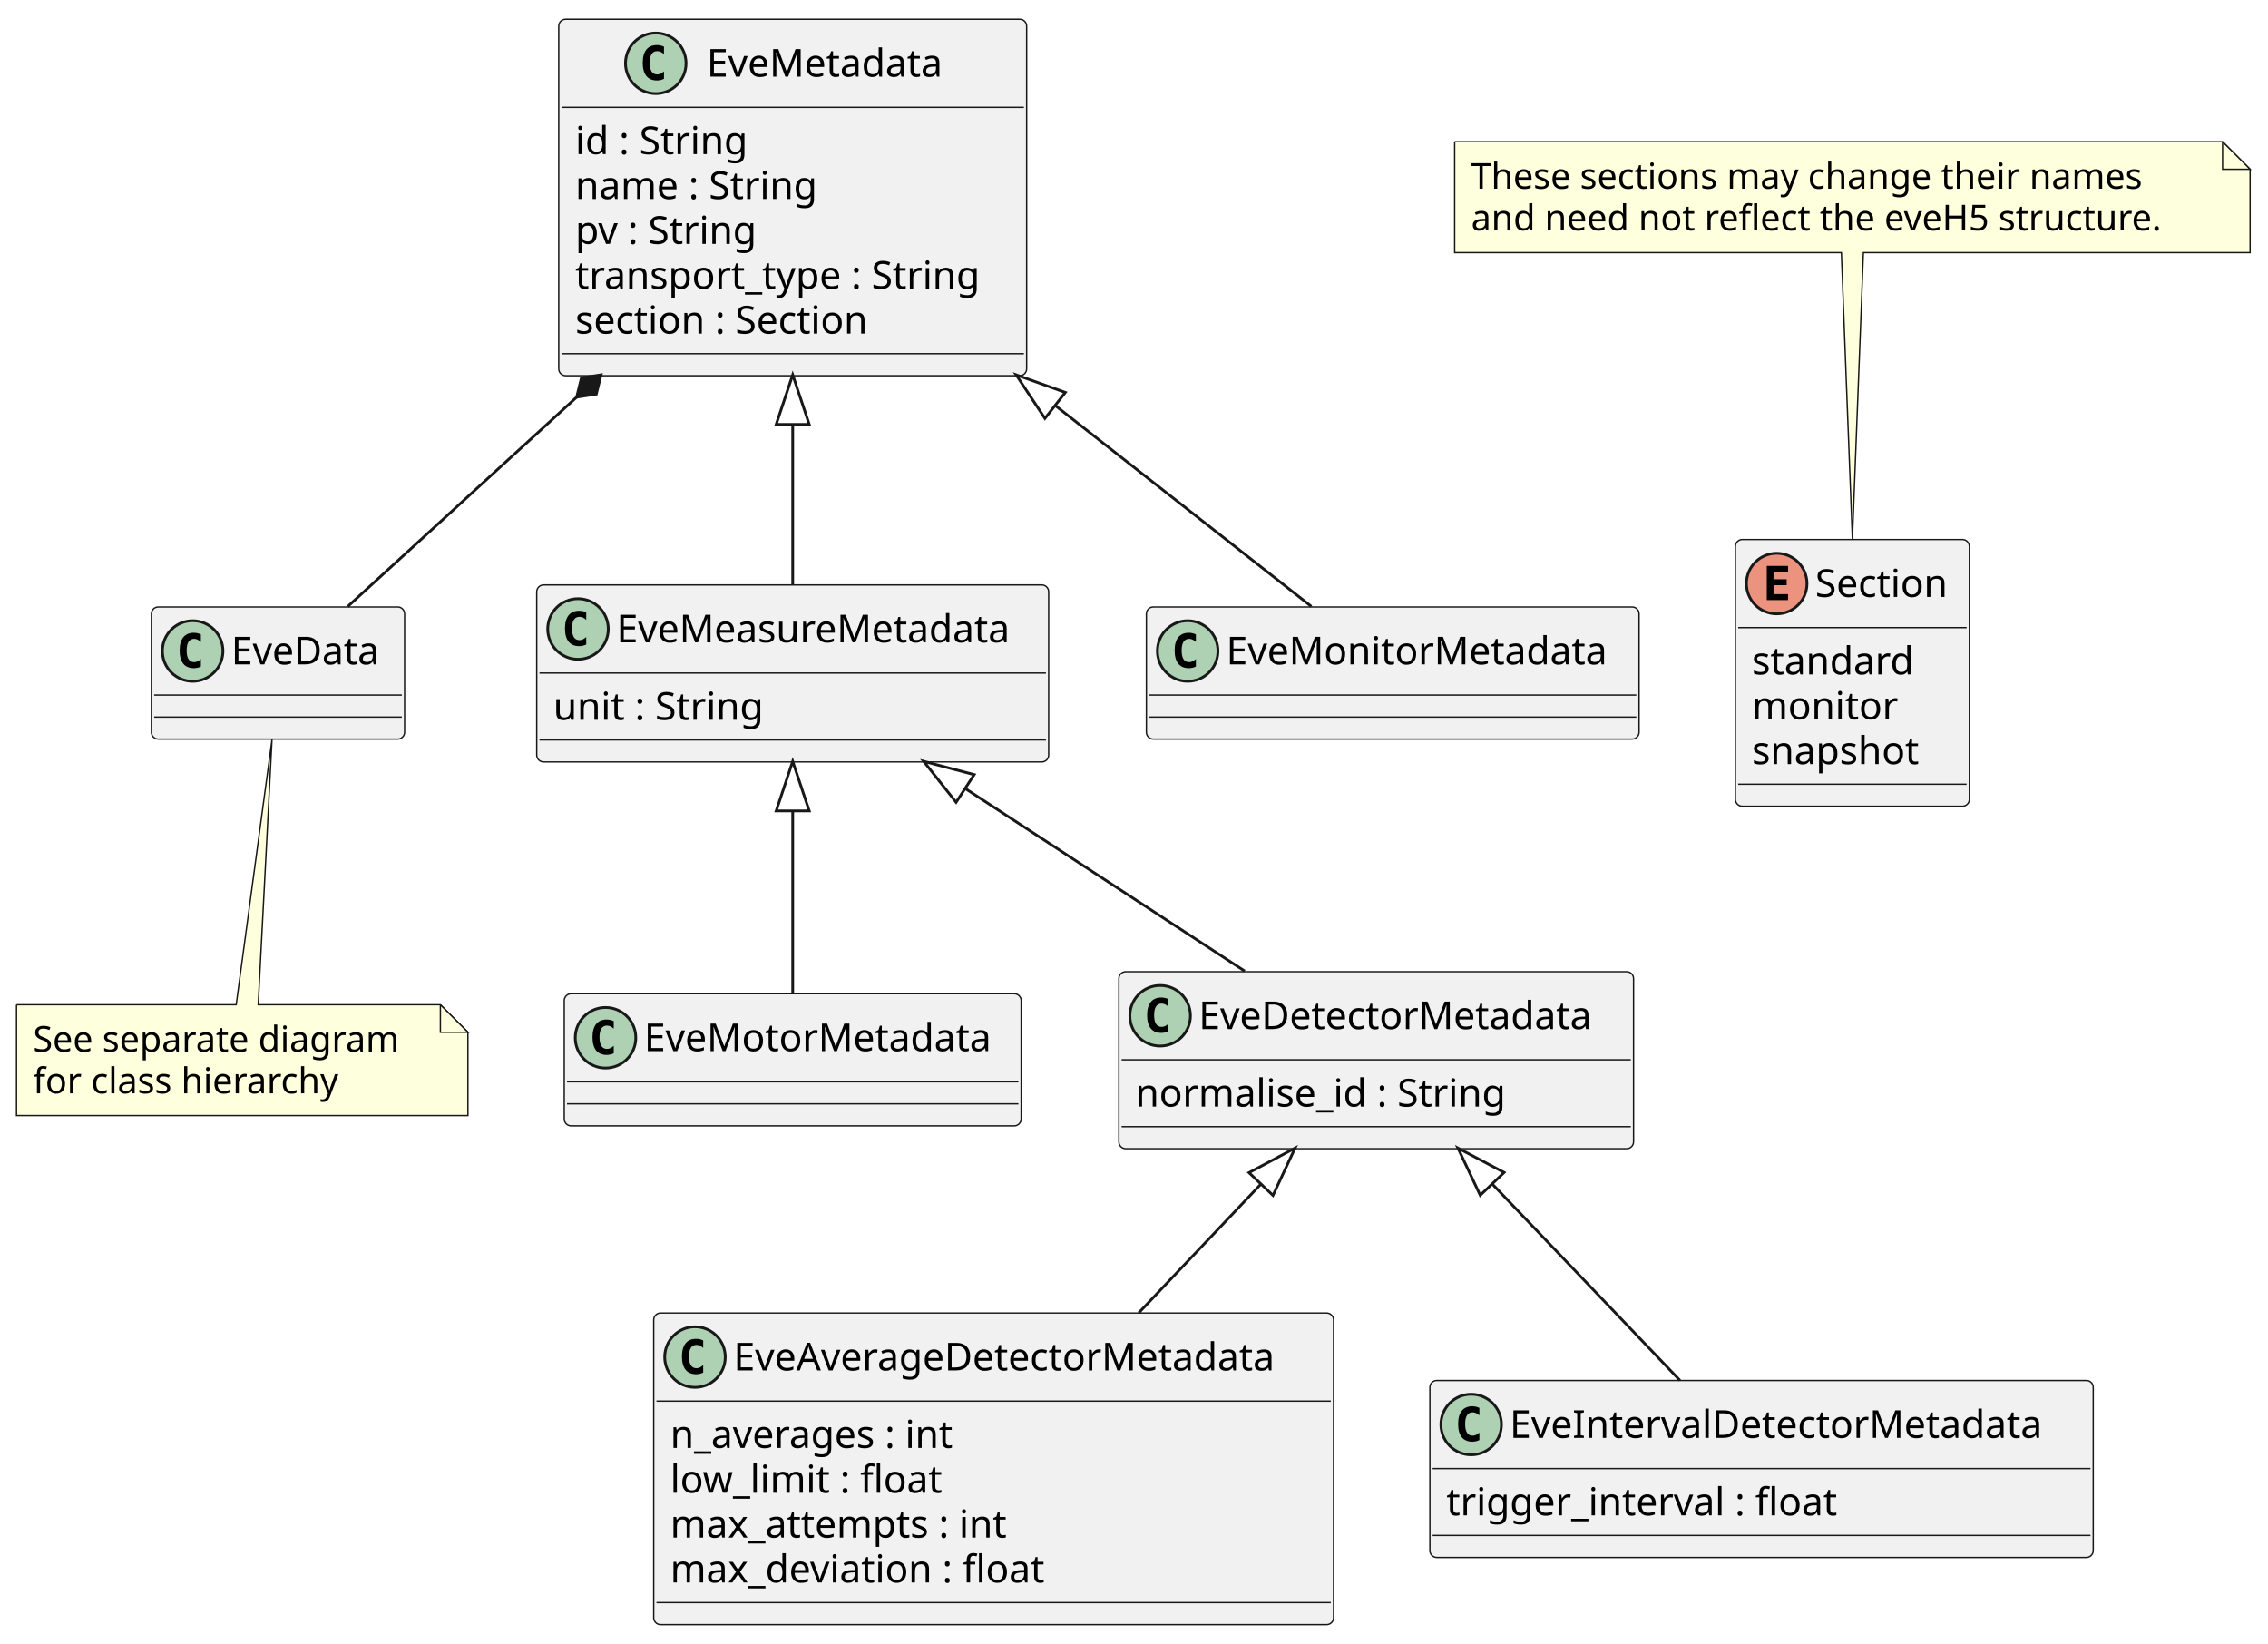
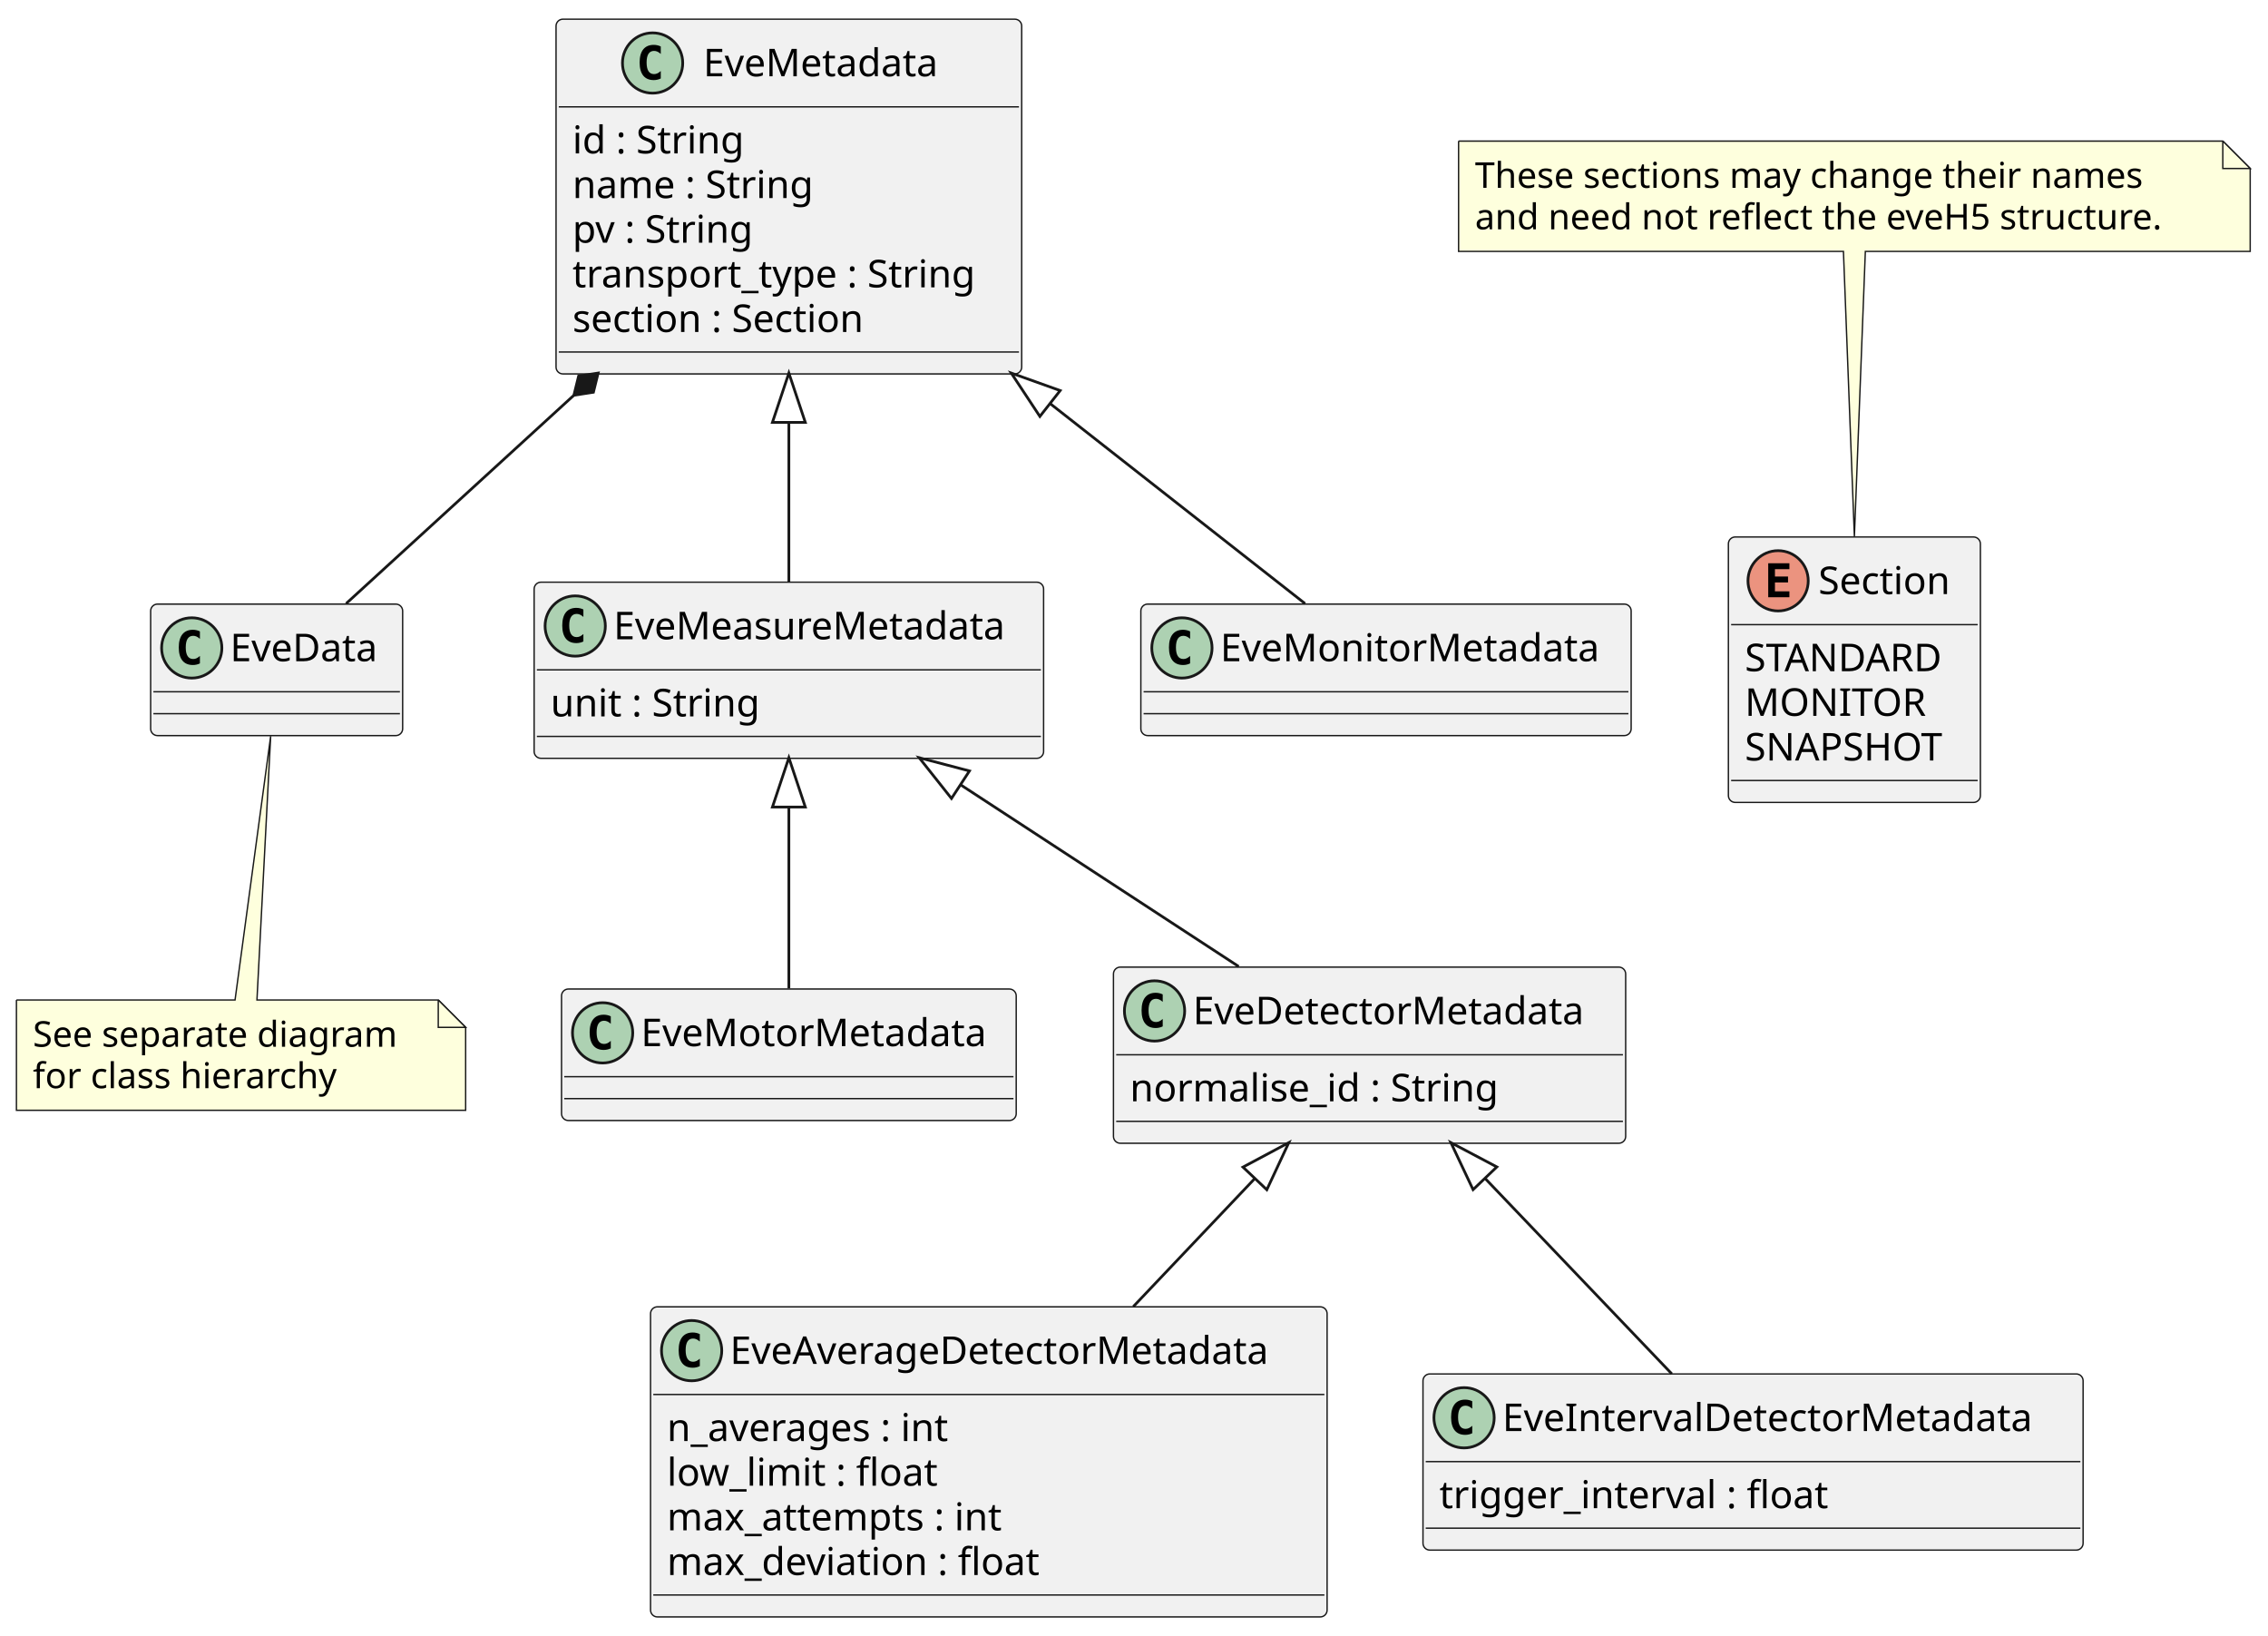
- <svg xmlns="http://www.w3.org/2000/svg" contentStyleType="text/css" height="597px" preserveAspectRatio="none" style="width:824px;height:597px;background:#FFFFFF;" version="1.1" viewBox="0 0 824 597" width="824px" zoomAndPan="magnify">
+ <svg xmlns="http://www.w3.org/2000/svg" contentStyleType="text/css" height="597px" preserveAspectRatio="none" style="width:828px;height:597px;background:#FFFFFF;" version="1.1" viewBox="0 0 828 597" width="828px" zoomAndPan="magnify">
  <defs />
  <g>
    <g id="elem_EveMetadata">
      <rect codeLine="2" fill="#F1F1F1" height="129.484" id="EveMetadata" rx="2.5" ry="2.5" style="stroke:#181818;stroke-width:0.5;" width="170" x="203" y="7" />
      <ellipse cx="238.25" cy="23" fill="#ADD1B2" rx="11" ry="11" style="stroke:#181818;stroke-width:1.0;" />
      <path d="M241.234,28.641 Q240.656,28.938 240.016,29.078 Q239.375,29.234 238.672,29.234 Q236.156,29.234 234.828,27.594 Q233.516,25.938 233.516,22.812 Q233.516,19.672 234.828,18.031 Q236.156,16.375 238.672,16.375 Q239.375,16.375 240.016,16.531 Q240.672,16.672 241.234,16.969 L241.234,19.688 Q240.594,19.109 240,18.844 Q239.406,18.578 238.781,18.578 Q237.438,18.578 236.75,19.641 Q236.062,20.703 236.062,22.812 Q236.062,24.906 236.75,25.984 Q237.438,27.047 238.781,27.047 Q239.406,27.047 240,26.781 Q240.594,26.5 241.234,25.922 L241.234,28.641 Z " fill="#000000" />
      <text fill="#000000" font-family="sans-serif" font-size="14" lengthAdjust="spacing" textLength="93" x="256.75" y="27.847">EveMetadata</text>
      <line style="stroke:#181818;stroke-width:0.5;" x1="204" x2="372" y1="39" y2="39" />
      <text fill="#000000" font-family="sans-serif" font-size="14" lengthAdjust="spacing" textLength="68" x="209" y="55.995">id : String</text>
      <text fill="#000000" font-family="sans-serif" font-size="14" lengthAdjust="spacing" textLength="96" x="209" y="72.292">name : String</text>
      <text fill="#000000" font-family="sans-serif" font-size="14" lengthAdjust="spacing" textLength="72" x="209" y="88.589">pv : String</text>
      <text fill="#000000" font-family="sans-serif" font-size="14" lengthAdjust="spacing" textLength="158" x="209" y="104.886">transport_type : String</text>
      <text fill="#000000" font-family="sans-serif" font-size="14" lengthAdjust="spacing" textLength="117" x="209" y="121.183">section : Section</text>
      <line style="stroke:#181818;stroke-width:0.5;" x1="204" x2="372" y1="128.484" y2="128.484" />
    </g>
    <g id="elem_EveData">
      <rect codeLine="10" fill="#F1F1F1" height="48" id="EveData" rx="2.5" ry="2.5" style="stroke:#181818;stroke-width:0.5;" width="92" x="55" y="220.5" />
      <ellipse cx="70" cy="236.5" fill="#ADD1B2" rx="11" ry="11" style="stroke:#181818;stroke-width:1.0;" />
      <path d="M72.984,242.141 Q72.406,242.438 71.766,242.578 Q71.125,242.734 70.422,242.734 Q67.906,242.734 66.578,241.094 Q65.266,239.438 65.266,236.312 Q65.266,233.172 66.578,231.531 Q67.906,229.875 70.422,229.875 Q71.125,229.875 71.766,230.031 Q72.422,230.172 72.984,230.469 L72.984,233.188 Q72.344,232.609 71.75,232.344 Q71.156,232.078 70.531,232.078 Q69.188,232.078 68.5,233.141 Q67.812,234.203 67.812,236.312 Q67.812,238.406 68.5,239.484 Q69.188,240.547 70.531,240.547 Q71.156,240.547 71.75,240.281 Q72.344,240 72.984,239.422 L72.984,242.141 Z " fill="#000000" />
      <text fill="#000000" font-family="sans-serif" font-size="14" lengthAdjust="spacing" textLength="60" x="84" y="241.347">EveData</text>
      <line style="stroke:#181818;stroke-width:0.5;" x1="56" x2="146" y1="252.5" y2="252.5" />
      <line style="stroke:#181818;stroke-width:0.5;" x1="56" x2="146" y1="260.5" y2="260.5" />
    </g>
    <g id="elem_GMN4">
      <path d="M6,365 L6,405.266 A0,0 0 0 0 6,405.266 L170,405.266 A0,0 0 0 0 170,405.266 L170,375 L160,365 L93.81,365 L98.82,268.68 L85.81,365 L6,365 A0,0 0 0 0 6,365 " fill="#FEFFDD" style="stroke:#181818;stroke-width:0.5;" />
      <path d="M160,365 L160,375 L170,375 L160,365 " fill="#FEFFDD" style="stroke:#181818;stroke-width:0.5;" />
      <text fill="#000000" font-family="sans-serif" font-size="13" lengthAdjust="spacing" textLength="143" x="12" y="382.067">See separate diagram</text>
      <text fill="#000000" font-family="sans-serif" font-size="13" lengthAdjust="spacing" textLength="120" x="12" y="397.2">for class hierarchy</text>
    </g>
    <g id="elem_Section">
-       <rect codeLine="14" fill="#F1F1F1" height="96.891" id="Section" rx="2.5" ry="2.5" style="stroke:#181818;stroke-width:0.5;" width="85" x="630.5" y="196" />
-       <ellipse cx="645.5" cy="212" fill="#EB937F" rx="11" ry="11" style="stroke:#181818;stroke-width:1.0;" />
-       <path d="M649.625,218 L641.891,218 L641.891,205.594 L649.625,205.594 L649.625,207.75 L644.344,207.75 L644.344,210.438 L649.125,210.438 L649.125,212.594 L644.344,212.594 L644.344,215.844 L649.625,215.844 L649.625,218 Z " fill="#000000" />
-       <text fill="#000000" font-family="sans-serif" font-size="14" lengthAdjust="spacing" textLength="53" x="659.5" y="216.847">Section</text>
-       <line style="stroke:#181818;stroke-width:0.5;" x1="631.5" x2="714.5" y1="228" y2="228" />
-       <text fill="#000000" font-family="sans-serif" font-size="14" lengthAdjust="spacing" textLength="63" x="636.5" y="244.995">standard</text>
-       <text fill="#000000" font-family="sans-serif" font-size="14" lengthAdjust="spacing" textLength="56" x="636.5" y="261.292">monitor</text>
-       <text fill="#000000" font-family="sans-serif" font-size="14" lengthAdjust="spacing" textLength="64" x="636.5" y="277.589">snapshot</text>
-       <line style="stroke:#181818;stroke-width:0.5;" x1="631.5" x2="714.5" y1="284.891" y2="284.891" />
+       <rect codeLine="14" fill="#F1F1F1" height="96.891" id="Section" rx="2.5" ry="2.5" style="stroke:#181818;stroke-width:0.5;" width="92" x="631" y="196" />
+       <ellipse cx="649.15" cy="212" fill="#EB937F" rx="11" ry="11" style="stroke:#181818;stroke-width:1.0;" />
+       <path d="M653.275,218 L645.541,218 L645.541,205.594 L653.275,205.594 L653.275,207.75 L647.994,207.75 L647.994,210.438 L652.775,210.438 L652.775,212.594 L647.994,212.594 L647.994,215.844 L653.275,215.844 L653.275,218 Z " fill="#000000" />
+       <text fill="#000000" font-family="sans-serif" font-size="14" lengthAdjust="spacing" textLength="53" x="663.85" y="216.847">Section</text>
+       <line style="stroke:#181818;stroke-width:0.5;" x1="632" x2="722" y1="228" y2="228" />
+       <text fill="#000000" font-family="sans-serif" font-size="14" lengthAdjust="spacing" textLength="80" x="637" y="244.995">STANDARD</text>
+       <text fill="#000000" font-family="sans-serif" font-size="14" lengthAdjust="spacing" textLength="67" x="637" y="261.292">MONITOR</text>
+       <text fill="#000000" font-family="sans-serif" font-size="14" lengthAdjust="spacing" textLength="77" x="637" y="277.589">SNAPSHOT</text>
+       <line style="stroke:#181818;stroke-width:0.5;" x1="632" x2="722" y1="284.891" y2="284.891" />
    </g>
    <g id="elem_GMN8">
-       <path d="M528.5,51.5 L528.5,91.766 A0,0 0 0 0 528.5,91.766 L669,91.766 L673,195.88 L677,91.766 L817.5,91.766 A0,0 0 0 0 817.5,91.766 L817.5,61.5 L807.5,51.5 L528.5,51.5 A0,0 0 0 0 528.5,51.5 " fill="#FEFFDD" style="stroke:#181818;stroke-width:0.5;" />
-       <path d="M807.5,51.5 L807.5,61.5 L817.5,61.5 L807.5,51.5 " fill="#FEFFDD" style="stroke:#181818;stroke-width:0.5;" />
-       <text fill="#000000" font-family="sans-serif" font-size="13" lengthAdjust="spacing" textLength="263" x="534.5" y="68.567">These sections may change their names</text>
-       <text fill="#000000" font-family="sans-serif" font-size="13" lengthAdjust="spacing" textLength="268" x="534.5" y="83.7">and need not reflect the eveH5 structure.</text>
+       <path d="M532.5,51.5 L532.5,91.766 A0,0 0 0 0 532.5,91.766 L673,91.766 L677,195.88 L681,91.766 L821.5,91.766 A0,0 0 0 0 821.5,91.766 L821.5,61.5 L811.5,51.5 L532.5,51.5 A0,0 0 0 0 532.5,51.5 " fill="#FEFFDD" style="stroke:#181818;stroke-width:0.5;" />
+       <path d="M811.5,51.5 L811.5,61.5 L821.5,61.5 L811.5,51.5 " fill="#FEFFDD" style="stroke:#181818;stroke-width:0.5;" />
+       <text fill="#000000" font-family="sans-serif" font-size="13" lengthAdjust="spacing" textLength="263" x="538.5" y="68.567">These sections may change their names</text>
+       <text fill="#000000" font-family="sans-serif" font-size="13" lengthAdjust="spacing" textLength="268" x="538.5" y="83.7">and need not reflect the eveH5 structure.</text>
    </g>
    <g id="elem_EveMeasureMetadata">
      <rect codeLine="21" fill="#F1F1F1" height="64.297" id="EveMeasureMetadata" rx="2.5" ry="2.5" style="stroke:#181818;stroke-width:0.5;" width="186" x="195" y="212.5" />
      <ellipse cx="210" cy="228.5" fill="#ADD1B2" rx="11" ry="11" style="stroke:#181818;stroke-width:1.0;" />
      <path d="M212.984,234.141 Q212.406,234.438 211.766,234.578 Q211.125,234.734 210.422,234.734 Q207.906,234.734 206.578,233.094 Q205.266,231.438 205.266,228.312 Q205.266,225.172 206.578,223.531 Q207.906,221.875 210.422,221.875 Q211.125,221.875 211.766,222.031 Q212.422,222.172 212.984,222.469 L212.984,225.188 Q212.344,224.609 211.75,224.344 Q211.156,224.078 210.531,224.078 Q209.188,224.078 208.5,225.141 Q207.812,226.203 207.812,228.312 Q207.812,230.406 208.5,231.484 Q209.188,232.547 210.531,232.547 Q211.156,232.547 211.75,232.281 Q212.344,232 212.984,231.422 L212.984,234.141 Z " fill="#000000" />
      <text fill="#000000" font-family="sans-serif" font-size="14" lengthAdjust="spacing" textLength="154" x="224" y="233.347">EveMeasureMetadata</text>
      <line style="stroke:#181818;stroke-width:0.5;" x1="196" x2="380" y1="244.5" y2="244.5" />
      <text fill="#000000" font-family="sans-serif" font-size="14" lengthAdjust="spacing" textLength="82" x="201" y="261.495">unit : String</text>
      <line style="stroke:#181818;stroke-width:0.5;" x1="196" x2="380" y1="268.797" y2="268.797" />
    </g>
    <g id="elem_EveMonitorMetadata">
      <rect codeLine="25" fill="#F1F1F1" height="48" id="EveMonitorMetadata" rx="2.5" ry="2.5" style="stroke:#181818;stroke-width:0.5;" width="179" x="416.5" y="220.5" />
      <ellipse cx="431.5" cy="236.5" fill="#ADD1B2" rx="11" ry="11" style="stroke:#181818;stroke-width:1.0;" />
      <path d="M434.484,242.141 Q433.906,242.438 433.266,242.578 Q432.625,242.734 431.922,242.734 Q429.406,242.734 428.078,241.094 Q426.766,239.438 426.766,236.312 Q426.766,233.172 428.078,231.531 Q429.406,229.875 431.922,229.875 Q432.625,229.875 433.266,230.031 Q433.922,230.172 434.484,230.469 L434.484,233.188 Q433.844,232.609 433.25,232.344 Q432.656,232.078 432.031,232.078 Q430.688,232.078 430,233.141 Q429.312,234.203 429.312,236.312 Q429.312,238.406 430,239.484 Q430.688,240.547 432.031,240.547 Q432.656,240.547 433.25,240.281 Q433.844,240 434.484,239.422 L434.484,242.141 Z " fill="#000000" />
      <text fill="#000000" font-family="sans-serif" font-size="14" lengthAdjust="spacing" textLength="147" x="445.5" y="241.347">EveMonitorMetadata</text>
      <line style="stroke:#181818;stroke-width:0.5;" x1="417.5" x2="594.5" y1="252.5" y2="252.5" />
      <line style="stroke:#181818;stroke-width:0.5;" x1="417.5" x2="594.5" y1="260.5" y2="260.5" />
    </g>
    <g id="elem_EveMotorMetadata">
      <rect codeLine="28" fill="#F1F1F1" height="48" id="EveMotorMetadata" rx="2.5" ry="2.5" style="stroke:#181818;stroke-width:0.5;" width="166" x="205" y="361" />
      <ellipse cx="220" cy="377" fill="#ADD1B2" rx="11" ry="11" style="stroke:#181818;stroke-width:1.0;" />
      <path d="M222.984,382.641 Q222.406,382.938 221.766,383.078 Q221.125,383.234 220.422,383.234 Q217.906,383.234 216.578,381.594 Q215.266,379.938 215.266,376.812 Q215.266,373.672 216.578,372.031 Q217.906,370.375 220.422,370.375 Q221.125,370.375 221.766,370.531 Q222.422,370.672 222.984,370.969 L222.984,373.688 Q222.344,373.109 221.75,372.844 Q221.156,372.578 220.531,372.578 Q219.188,372.578 218.5,373.641 Q217.812,374.703 217.812,376.812 Q217.812,378.906 218.5,379.984 Q219.188,381.047 220.531,381.047 Q221.156,381.047 221.75,380.781 Q222.344,380.5 222.984,379.922 L222.984,382.641 Z " fill="#000000" />
      <text fill="#000000" font-family="sans-serif" font-size="14" lengthAdjust="spacing" textLength="134" x="234" y="381.847">EveMotorMetadata</text>
      <line style="stroke:#181818;stroke-width:0.5;" x1="206" x2="370" y1="393" y2="393" />
      <line style="stroke:#181818;stroke-width:0.5;" x1="206" x2="370" y1="401" y2="401" />
    </g>
    <g id="elem_EveDetectorMetadata">
      <rect codeLine="31" fill="#F1F1F1" height="64.297" id="EveDetectorMetadata" rx="2.5" ry="2.5" style="stroke:#181818;stroke-width:0.5;" width="187" x="406.5" y="353" />
      <ellipse cx="421.5" cy="369" fill="#ADD1B2" rx="11" ry="11" style="stroke:#181818;stroke-width:1.0;" />
      <path d="M424.484,374.641 Q423.906,374.938 423.266,375.078 Q422.625,375.234 421.922,375.234 Q419.406,375.234 418.078,373.594 Q416.766,371.938 416.766,368.812 Q416.766,365.672 418.078,364.031 Q419.406,362.375 421.922,362.375 Q422.625,362.375 423.266,362.531 Q423.922,362.672 424.484,362.969 L424.484,365.688 Q423.844,365.109 423.25,364.844 Q422.656,364.578 422.031,364.578 Q420.688,364.578 420,365.641 Q419.312,366.703 419.312,368.812 Q419.312,370.906 420,371.984 Q420.688,373.047 422.031,373.047 Q422.656,373.047 423.25,372.781 Q423.844,372.5 424.484,371.922 L424.484,374.641 Z " fill="#000000" />
      <text fill="#000000" font-family="sans-serif" font-size="14" lengthAdjust="spacing" textLength="155" x="435.5" y="373.847">EveDetectorMetadata</text>
      <line style="stroke:#181818;stroke-width:0.5;" x1="407.5" x2="592.5" y1="385" y2="385" />
      <text fill="#000000" font-family="sans-serif" font-size="14" lengthAdjust="spacing" textLength="146" x="412.5" y="401.995">normalise_id : String</text>
      <line style="stroke:#181818;stroke-width:0.5;" x1="407.5" x2="592.5" y1="409.297" y2="409.297" />
    </g>
    <g id="elem_EveAverageDetectorMetadata">
      <rect codeLine="35" fill="#F1F1F1" height="113.188" id="EveAverageDetectorMetadata" rx="2.5" ry="2.5" style="stroke:#181818;stroke-width:0.5;" width="247" x="237.5" y="477" />
      <ellipse cx="252.5" cy="493" fill="#ADD1B2" rx="11" ry="11" style="stroke:#181818;stroke-width:1.0;" />
      <path d="M255.484,498.641 Q254.906,498.938 254.266,499.078 Q253.625,499.234 252.922,499.234 Q250.406,499.234 249.078,497.594 Q247.766,495.938 247.766,492.812 Q247.766,489.672 249.078,488.031 Q250.406,486.375 252.922,486.375 Q253.625,486.375 254.266,486.531 Q254.922,486.672 255.484,486.969 L255.484,489.688 Q254.844,489.109 254.25,488.844 Q253.656,488.578 253.031,488.578 Q251.688,488.578 251,489.641 Q250.312,490.703 250.312,492.812 Q250.312,494.906 251,495.984 Q251.688,497.047 253.031,497.047 Q253.656,497.047 254.25,496.781 Q254.844,496.5 255.484,495.922 L255.484,498.641 Z " fill="#000000" />
      <text fill="#000000" font-family="sans-serif" font-size="14" lengthAdjust="spacing" textLength="215" x="266.5" y="497.847">EveAverageDetectorMetadata</text>
      <line style="stroke:#181818;stroke-width:0.5;" x1="238.5" x2="483.5" y1="509" y2="509" />
      <text fill="#000000" font-family="sans-serif" font-size="14" lengthAdjust="spacing" textLength="113" x="243.5" y="525.995">n_averages : int</text>
      <text fill="#000000" font-family="sans-serif" font-size="14" lengthAdjust="spacing" textLength="107" x="243.5" y="542.292">low_limit : float</text>
      <text fill="#000000" font-family="sans-serif" font-size="14" lengthAdjust="spacing" textLength="132" x="243.5" y="558.589">max_attempts : int</text>
      <text fill="#000000" font-family="sans-serif" font-size="14" lengthAdjust="spacing" textLength="149" x="243.5" y="574.886">max_deviation : float</text>
      <line style="stroke:#181818;stroke-width:0.5;" x1="238.5" x2="483.5" y1="582.188" y2="582.188" />
    </g>
    <g id="elem_EveIntervalDetectorMetadata">
      <rect codeLine="42" fill="#F1F1F1" height="64.297" id="EveIntervalDetectorMetadata" rx="2.5" ry="2.5" style="stroke:#181818;stroke-width:0.5;" width="241" x="519.5" y="501.5" />
      <ellipse cx="534.5" cy="517.5" fill="#ADD1B2" rx="11" ry="11" style="stroke:#181818;stroke-width:1.0;" />
      <path d="M537.484,523.141 Q536.906,523.438 536.266,523.578 Q535.625,523.734 534.922,523.734 Q532.406,523.734 531.078,522.094 Q529.766,520.438 529.766,517.312 Q529.766,514.172 531.078,512.531 Q532.406,510.875 534.922,510.875 Q535.625,510.875 536.266,511.031 Q536.922,511.172 537.484,511.469 L537.484,514.188 Q536.844,513.609 536.25,513.344 Q535.656,513.078 535.031,513.078 Q533.688,513.078 533,514.141 Q532.312,515.203 532.312,517.312 Q532.312,519.406 533,520.484 Q533.688,521.547 535.031,521.547 Q535.656,521.547 536.25,521.281 Q536.844,521 537.484,520.422 L537.484,523.141 Z " fill="#000000" />
      <text fill="#000000" font-family="sans-serif" font-size="14" lengthAdjust="spacing" textLength="209" x="548.5" y="522.347">EveIntervalDetectorMetadata</text>
      <line style="stroke:#181818;stroke-width:0.5;" x1="520.5" x2="759.5" y1="533.5" y2="533.5" />
      <text fill="#000000" font-family="sans-serif" font-size="14" lengthAdjust="spacing" textLength="154" x="525.5" y="550.495">trigger_interval : float</text>
      <line style="stroke:#181818;stroke-width:0.5;" x1="520.5" x2="759.5" y1="557.797" y2="557.797" />
    </g>
    <g id="link_EveMetadata_EveData">
      <path codeLine="46" d="M209.515,144.269 C177.325,173.709 149.94,198.75 126.36,220.31 " fill="none" id="EveMetadata-backto-EveData" style="stroke:#181818;stroke-width:1.0;" />
      <polygon fill="#181818" points="218.37,136.17,211.243,137.268,209.515,144.269,216.642,143.171,218.37,136.17" style="stroke:#181818;stroke-width:1.0;" />
    </g>
    <g id="link_EveMetadata_EveMeasureMetadata">
      <path codeLine="47" d="M288,154.17 C288,180.19 288,191.1 288,212.35 " fill="none" id="EveMetadata-backto-EveMeasureMetadata" style="stroke:#181818;stroke-width:1.0;" />
      <polygon fill="none" points="288,136.17,282,154.17,294,154.17,288,136.17" style="stroke:#181818;stroke-width:1.0;" />
    </g>
    <g id="link_EveMetadata_EveMonitorMetadata">
      <path codeLine="48" d="M383.341,147.281 C420.861,176.721 448.95,198.75 476.44,220.31 " fill="none" id="EveMetadata-backto-EveMonitorMetadata" style="stroke:#181818;stroke-width:1.0;" />
      <polygon fill="none" points="369.18,136.17,379.637,152.002,387.045,142.561,369.18,136.17" style="stroke:#181818;stroke-width:1.0;" />
    </g>
    <g id="link_EveMeasureMetadata_EveDetectorMetadata">
      <path codeLine="49" d="M350.649,286.425 C385.439,309.155 417.37,330.02 452.22,352.78 " fill="none" id="EveMeasureMetadata-backto-EveDetectorMetadata" style="stroke:#181818;stroke-width:1.0;" />
      <polygon fill="none" points="335.58,276.58,347.367,291.448,353.931,281.402,335.58,276.58" style="stroke:#181818;stroke-width:1.0;" />
    </g>
    <g id="link_EveMeasureMetadata_EveMotorMetadata">
      <path codeLine="50" d="M288,294.58 C288,320.1 288,337.68 288,360.78 " fill="none" id="EveMeasureMetadata-backto-EveMotorMetadata" style="stroke:#181818;stroke-width:1.0;" />
      <polygon fill="none" points="288,276.58,282,294.58,294,294.58,288,276.58" style="stroke:#181818;stroke-width:1.0;" />
    </g>
    <g id="link_EveDetectorMetadata_EveAverageDetectorMetadata">
      <path codeLine="51" d="M458.135,430.131 C441.645,447.521 432.97,456.65 413.73,476.93 " fill="none" id="EveDetectorMetadata-backto-EveAverageDetectorMetadata" style="stroke:#181818;stroke-width:1.0;" />
      <polygon fill="none" points="470.52,417.07,453.781,426.003,462.488,434.26,470.52,417.07" style="stroke:#181818;stroke-width:1.0;" />
    </g>
    <g id="link_EveDetectorMetadata_EveIntervalDetectorMetadata">
      <path codeLine="52" d="M542.127,430.083 C565.887,454.943 586.61,476.63 610.35,501.48 " fill="none" id="EveDetectorMetadata-backto-EveIntervalDetectorMetadata" style="stroke:#181818;stroke-width:1.0;" />
      <polygon fill="none" points="529.69,417.07,537.789,434.228,546.464,425.937,529.69,417.07" style="stroke:#181818;stroke-width:1.0;" />
    </g>
  </g>
</svg>
